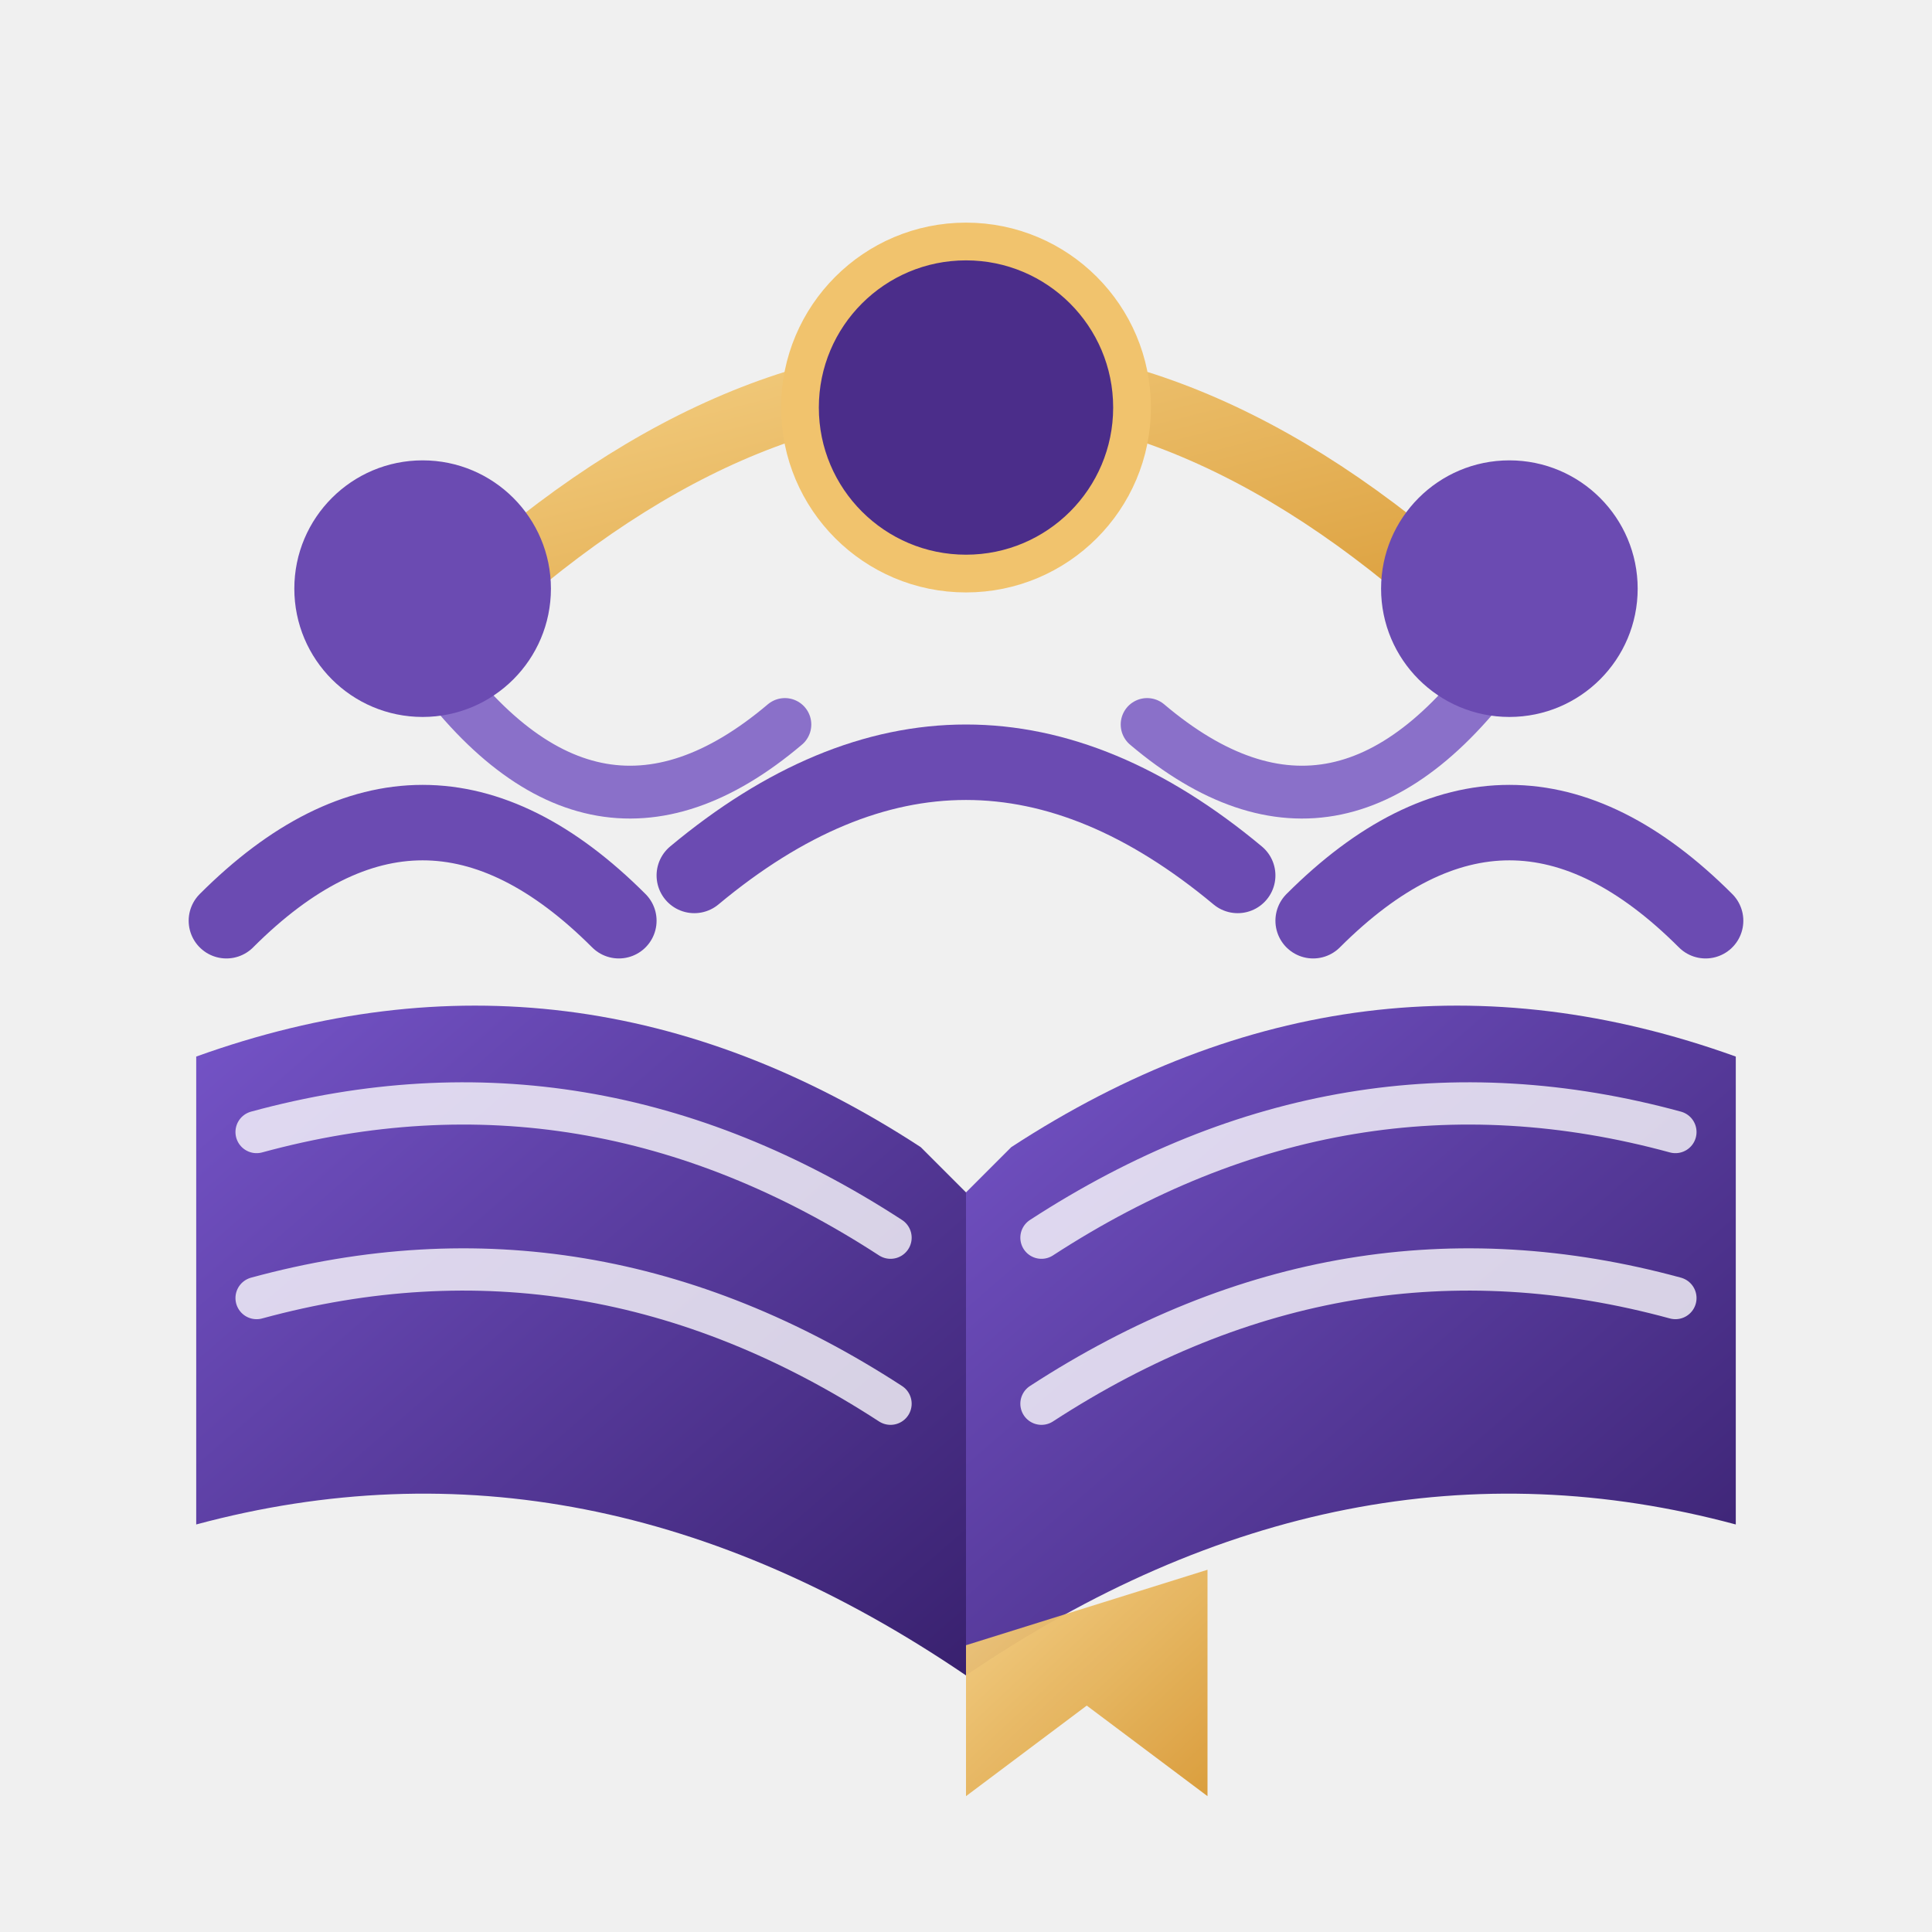
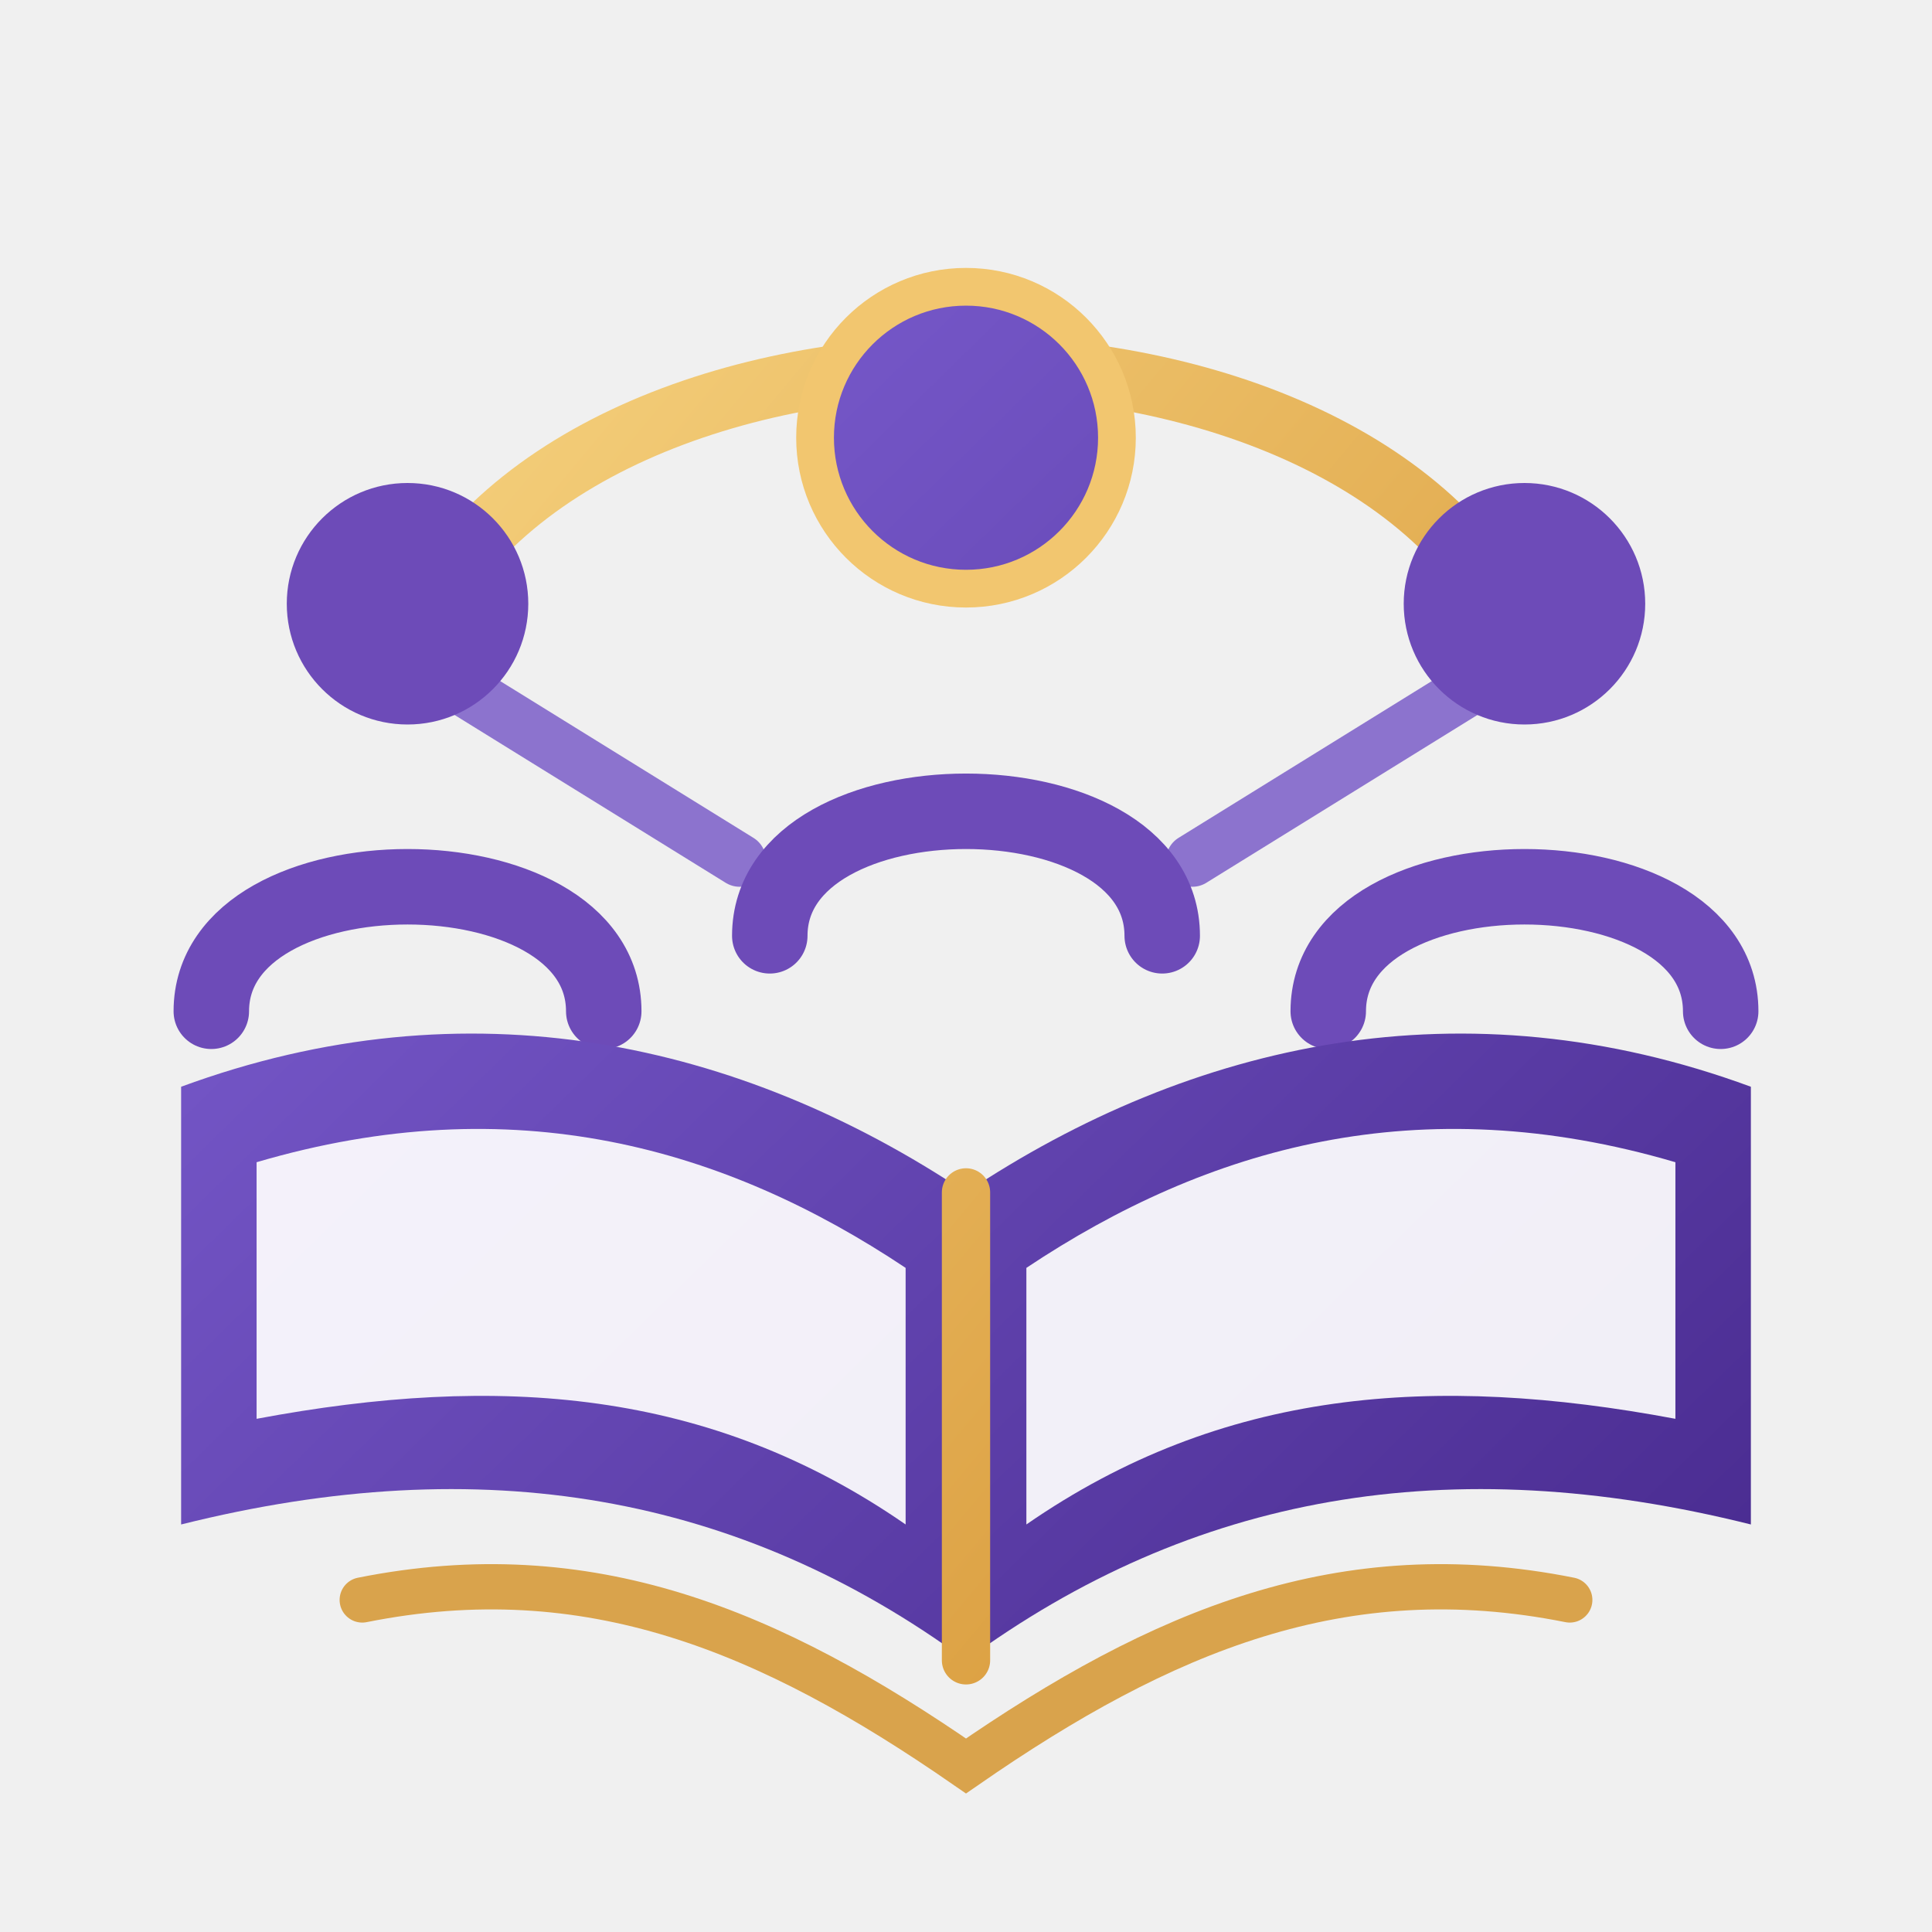
- <svg xmlns="http://www.w3.org/2000/svg" viewBox="0 0 128 128" role="img" aria-labelledby="title">
+ <svg xmlns="http://www.w3.org/2000/svg" viewBox="0 0 128 128">
  <defs>
-     <linearGradient id="book" x1="0" y1="0" x2="1" y2="1">
-       <stop offset="0" stop-color="#7554c8" />
-       <stop offset="1" stop-color="#39216f" />
+     <linearGradient id="violet" x1="18" y1="20" x2="108" y2="112" gradientUnits="userSpaceOnUse">
+       <stop stop-color="#8062D6" />
+       <stop offset="1" stop-color="#4A2C91" />
    </linearGradient>
-     <linearGradient id="gold" x1="0" y1="0" x2="1" y2="1">
-       <stop offset="0" stop-color="#f4cf83" />
-       <stop offset="1" stop-color="#d99a35" />
+     <linearGradient id="amber" x1="28" y1="30" x2="100" y2="90" gradientUnits="userSpaceOnUse">
+       <stop stop-color="#F4CE7A" />
+       <stop offset="1" stop-color="#D99B3C" />
    </linearGradient>
  </defs>
-   <path d="M28 43 Q64 7 100 43" fill="none" stroke="url(#gold)" stroke-width="4.5" stroke-linecap="round" />
-   <path d="M28 43 Q39 59 52 48 M100 43 Q89 59 76 48" fill="none" stroke="#8a70c9" stroke-width="3.5" stroke-linecap="round" />
-   <circle cx="28" cy="39" r="8.5" fill="#6b4bb2" />
-   <circle cx="100" cy="39" r="8.5" fill="#6b4bb2" />
-   <circle cx="64" cy="27" r="11" fill="#4b2d8a" stroke="#f1c36d" stroke-width="2.5" />
-   <path d="M15 61 Q28 48 41 61 M87 61 Q100 48 113 61 M46 58 Q64 43 82 58" fill="none" stroke="#6b4bb2" stroke-width="5" stroke-linecap="round" />
-   <path d="M13 70 Q38 61 61 76 L64 79 L64 111 Q39 94 13 101 Z" fill="url(#book)" />
-   <path d="M115 70 Q90 61 67 76 L64 79 L64 111 Q89 94 115 101 Z" fill="url(#book)" />
-   <path d="M17 75 Q39 69 59 82 M17 86 Q39 80 59 93 M111 75 Q89 69 69 82 M111 86 Q89 80 69 93" fill="none" stroke="#fff" stroke-opacity=".78" stroke-width="2.8" stroke-linecap="round" />
-   <path d="M64 79 V111" stroke="url(#gold)" stroke-width="3.5" stroke-linecap="round" />
-   <path d="M64 109 L64 119 L72 113 L80 119 L80 104" fill="url(#gold)" opacity=".95" />
+   <path d="M27 43C37 18 91 18 101 43" fill="none" stroke="url(#amber)" stroke-width="4" stroke-linecap="round" />
+   <path d="M28 44L49 57M100 44L79 57" fill="none" stroke="#8C73CE" stroke-width="3.5" stroke-linecap="round" />
+   <circle cx="27" cy="40" r="8" fill="#6D4BB8" />
+   <circle cx="101" cy="40" r="8" fill="#6D4BB8" />
+   <circle cx="64" cy="29" r="10" fill="url(#violet)" stroke="#F2C66F" stroke-width="2.5" />
+   <path d="M14 67C14 56 40 56 40 67M51 62C51 51 77 51 77 62M88 67C88 56 114 56 114 67" fill="none" stroke="#6D4BB8" stroke-width="5" stroke-linecap="round" />
+   <path d="M12 72C31 65 49 69 64 79C79 69 97 65 116 72V101C96 96 79 99 64 110C49 99 32 96 12 101Z" fill="url(#violet)" />
+   <path d="M17 77C34 72 48 76 60 84V101C47 92 33 91 17 94ZM111 77C94 72 80 76 68 84V101C81 92 95 91 111 94Z" fill="#fff" fill-opacity=".92" />
+   <path d="M64 79V110" stroke="url(#amber)" stroke-width="3.2" stroke-linecap="round" />
+   <path d="M24 106C39 103 51 108 64 117C77 108 89 103 104 106" fill="none" stroke="#D9A34C" stroke-width="3" stroke-linecap="round" />
</svg>
